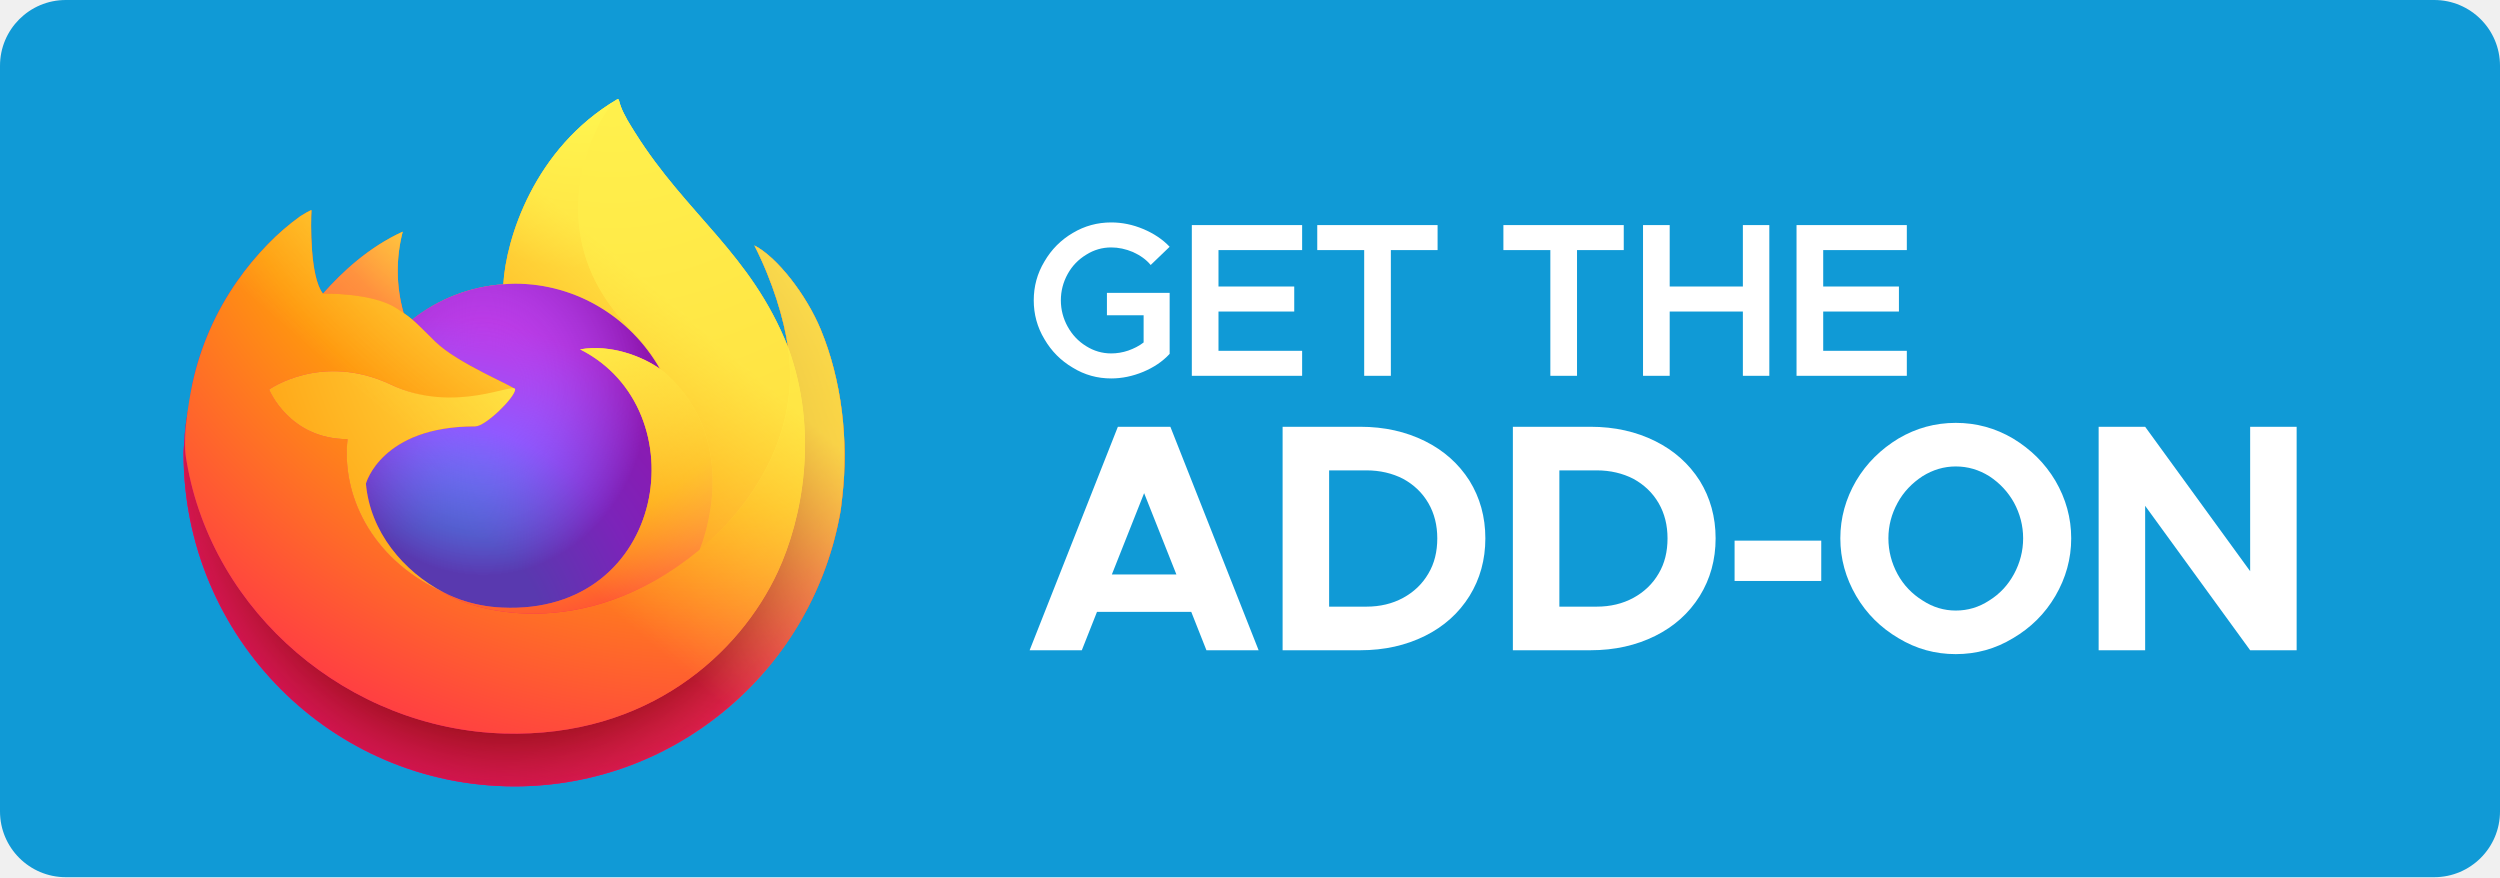
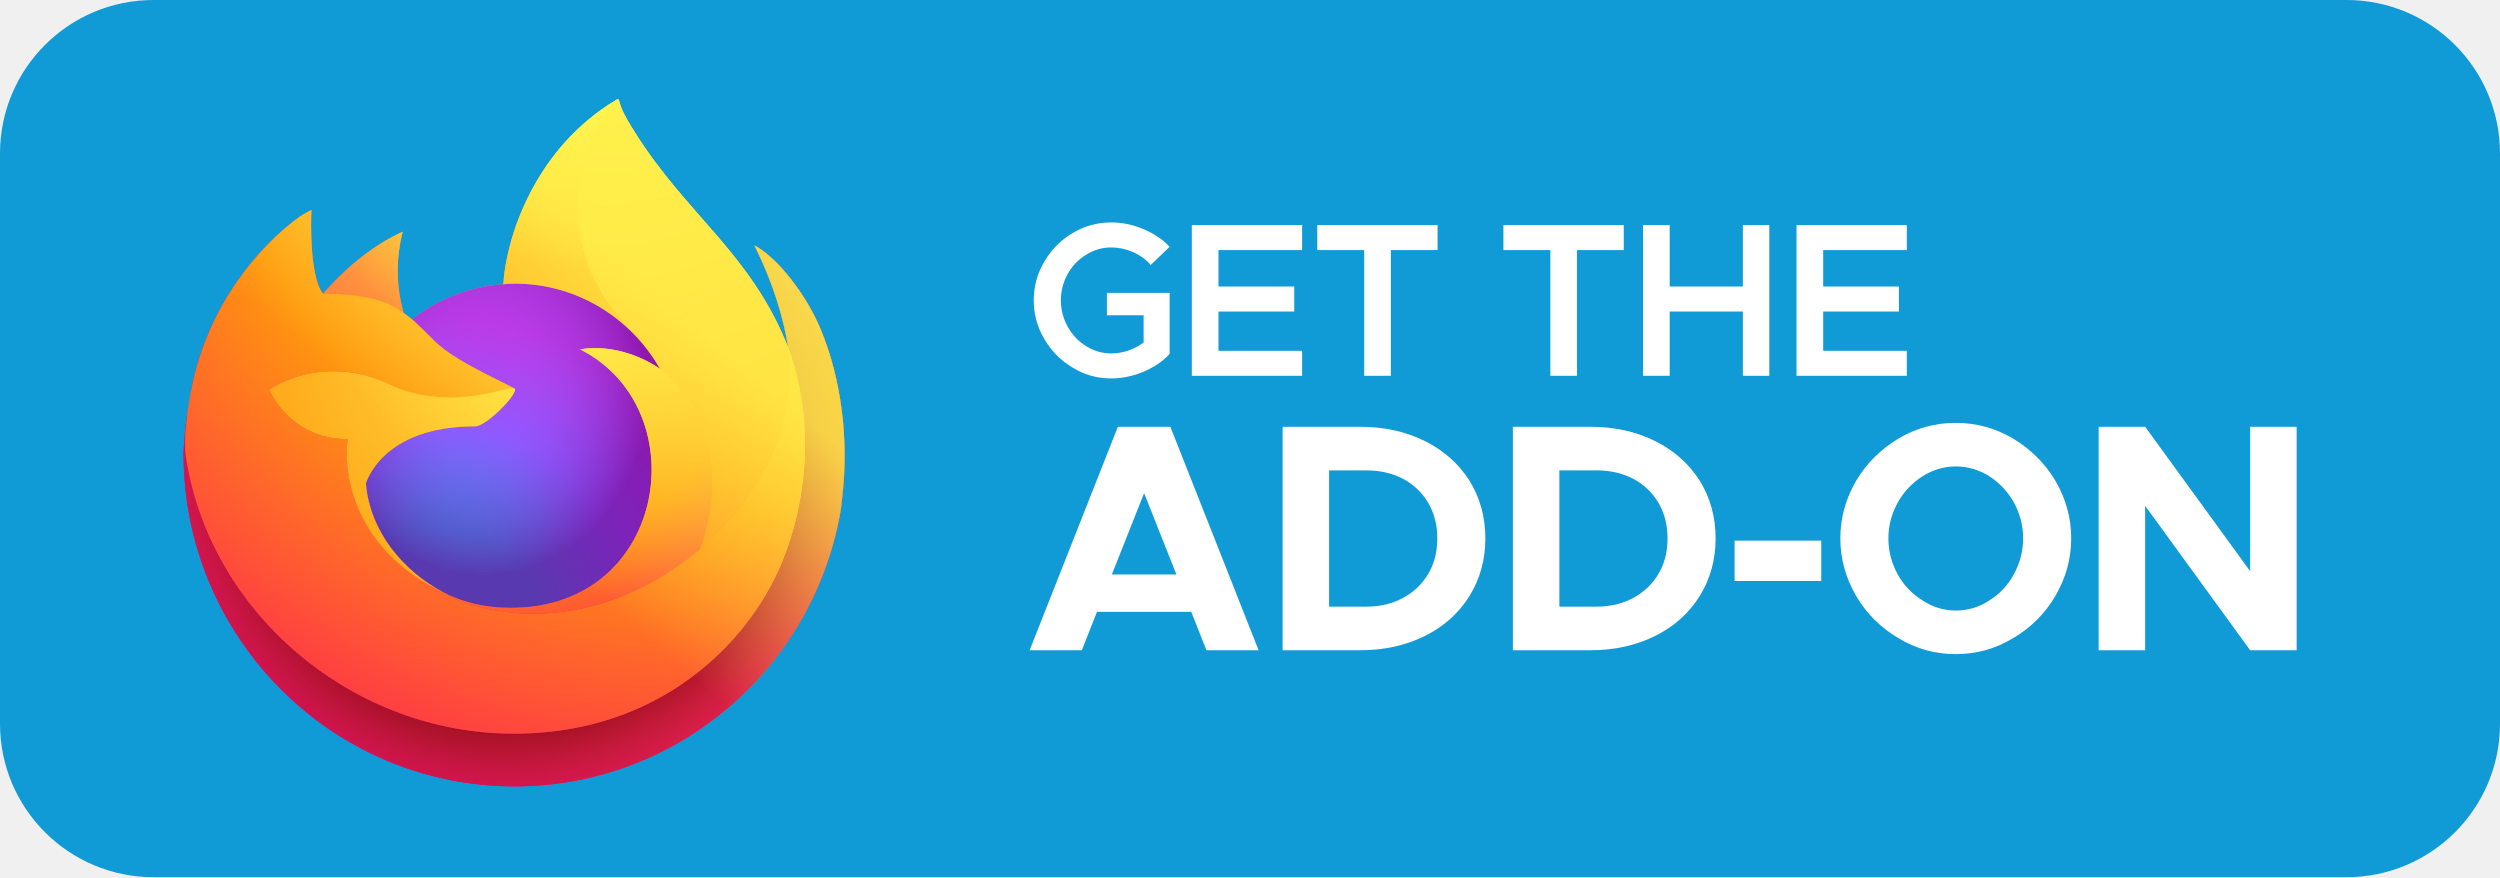
<svg xmlns="http://www.w3.org/2000/svg" width="114" height="40" viewBox="0 0 114 40" fill="none">
-   <rect width="114" height="40" rx="3" fill="#109AD6" />
+   <rect width="114" height="40" rx="7" fill="#109AD6" />
  <path fill-rule="evenodd" clip-rule="evenodd" d="M89.183 29.828C88.245 29.828 87.38 29.591 86.572 29.102C85.765 28.627 85.116 27.989 84.64 27.174C84.164 26.358 83.919 25.483 83.919 24.548C83.919 23.614 84.164 22.739 84.64 21.923C85.116 21.122 85.765 20.484 86.572 19.995C87.38 19.52 88.245 19.283 89.183 19.283C90.12 19.283 90.986 19.52 91.793 19.995C92.601 20.484 93.25 21.122 93.726 21.923C94.202 22.739 94.447 23.614 94.447 24.548C94.447 25.483 94.202 26.358 93.726 27.174C93.25 27.989 92.601 28.627 91.793 29.102C90.986 29.591 90.12 29.828 89.183 29.828ZM89.183 27.841C89.731 27.841 90.236 27.693 90.712 27.381C91.187 27.085 91.562 26.684 91.836 26.18C92.11 25.675 92.255 25.127 92.255 24.548C92.255 23.97 92.11 23.421 91.836 22.917C91.562 22.427 91.187 22.027 90.712 21.715C90.236 21.419 89.731 21.27 89.183 21.27C88.649 21.27 88.144 21.419 87.668 21.715C87.192 22.027 86.803 22.427 86.529 22.932C86.255 23.436 86.111 23.97 86.111 24.548C86.111 25.127 86.255 25.675 86.529 26.18C86.803 26.684 87.192 27.085 87.668 27.381C88.144 27.693 88.649 27.841 89.183 27.841Z" fill="white" />
  <path fill-rule="evenodd" clip-rule="evenodd" d="M54.321 27.901L55.013 29.651H57.393L53.369 19.461H50.975L46.951 29.651H49.331L50.023 27.901H54.321ZM52.172 22.487L53.643 26.195H50.701L52.172 22.487Z" fill="white" />
  <path fill-rule="evenodd" clip-rule="evenodd" d="M64.978 20.114C64.112 19.684 63.131 19.461 62.035 19.461H58.487V29.651H62.035C63.131 29.651 64.112 29.428 64.978 28.998C65.843 28.568 66.521 27.96 67.011 27.174C67.487 26.403 67.732 25.528 67.732 24.549C67.732 23.57 67.487 22.695 67.011 21.924C66.521 21.152 65.843 20.544 64.978 20.114ZM63.982 27.263C63.492 27.53 62.929 27.663 62.309 27.663H60.608V21.449H62.309C62.929 21.449 63.492 21.582 63.982 21.834C64.473 22.102 64.862 22.472 65.136 22.947C65.41 23.422 65.54 23.956 65.54 24.549C65.54 25.157 65.41 25.691 65.136 26.151C64.862 26.625 64.473 26.996 63.982 27.263Z" fill="white" />
  <path fill-rule="evenodd" clip-rule="evenodd" d="M72.535 19.461C73.631 19.461 74.612 19.684 75.477 20.114C76.342 20.544 77.02 21.152 77.51 21.924C77.986 22.695 78.232 23.57 78.232 24.549C78.232 25.528 77.986 26.403 77.51 27.174C77.02 27.96 76.342 28.568 75.477 28.998C74.612 29.428 73.631 29.651 72.535 29.651H68.987V19.461H72.535ZM72.809 27.663C73.429 27.663 73.992 27.53 74.482 27.263C74.972 26.996 75.362 26.625 75.636 26.151C75.91 25.691 76.039 25.157 76.039 24.549C76.039 23.956 75.91 23.422 75.636 22.947C75.362 22.472 74.972 22.102 74.482 21.834C73.992 21.582 73.429 21.449 72.809 21.449H71.107V27.663H72.809Z" fill="white" />
  <path d="M79.097 24.653H83.049V26.492H79.097V24.653Z" fill="white" />
  <path d="M97.819 19.461H95.698V29.651H97.819V23.066L102.607 29.651H104.727V19.461H102.607V26.047L97.819 19.461Z" fill="white" />
  <path d="M53.336 13.354H50.476V14.375H52.149V15.616C51.945 15.776 51.702 15.896 51.449 15.986C51.186 16.076 50.924 16.116 50.671 16.116C50.262 16.116 49.883 16.006 49.532 15.786C49.172 15.566 48.89 15.265 48.686 14.895C48.482 14.525 48.375 14.125 48.375 13.695C48.375 13.264 48.482 12.864 48.686 12.494C48.89 12.124 49.172 11.834 49.532 11.614C49.883 11.393 50.262 11.283 50.671 11.283C51.001 11.283 51.332 11.353 51.663 11.493C51.994 11.644 52.266 11.834 52.471 12.084L53.336 11.253C53.015 10.913 52.607 10.643 52.13 10.443C51.653 10.243 51.167 10.143 50.671 10.143C50.038 10.143 49.455 10.303 48.919 10.623C48.375 10.943 47.947 11.373 47.626 11.924C47.295 12.474 47.139 13.064 47.139 13.695C47.139 14.325 47.295 14.915 47.626 15.466C47.947 16.016 48.375 16.446 48.919 16.766C49.455 17.096 50.038 17.257 50.671 17.257C51.157 17.257 51.644 17.157 52.13 16.956C52.607 16.756 53.015 16.486 53.336 16.136V13.354Z" fill="white" />
  <path d="M55.563 11.404H59.377V10.264H54.347V17.137H59.377V15.997H55.563V14.206H59.017V13.065H55.563V11.404Z" fill="white" />
  <path d="M62.207 11.404H60.067V10.264H65.554V11.404H63.423V17.137H62.207V11.404Z" fill="white" />
  <path d="M68.555 11.404H70.696V17.137H71.912V11.404H74.043V10.264H68.555V11.404Z" fill="white" />
  <path d="M79.475 10.264H80.681V17.137H79.475V14.206H76.138V17.137H74.922V10.264H76.138V13.065H79.475V10.264Z" fill="white" />
  <path d="M83.138 11.404H86.951V10.264H81.922V17.137H86.951V15.997H83.138V14.206H86.591V13.065H83.138V11.404Z" fill="white" />
-   <path d="M37.429 15.035C36.773 13.448 35.445 11.734 34.401 11.193C35.251 12.867 35.742 14.546 35.93 15.8C35.93 15.803 35.931 15.809 35.933 15.825C34.226 11.547 31.332 9.821 28.969 6.065C28.85 5.875 28.73 5.684 28.613 5.484C28.554 5.381 28.499 5.276 28.447 5.17C28.349 4.979 28.273 4.777 28.222 4.569C28.223 4.549 28.207 4.531 28.187 4.528C28.178 4.526 28.168 4.526 28.159 4.528C28.157 4.529 28.154 4.532 28.152 4.532C28.148 4.534 28.144 4.537 28.14 4.539C28.142 4.536 28.146 4.531 28.147 4.53C24.355 6.764 23.069 10.895 22.951 12.962C21.437 13.067 19.989 13.628 18.797 14.572C18.672 14.466 18.542 14.367 18.406 14.275C18.062 13.065 18.048 11.784 18.364 10.565C16.813 11.275 15.607 12.398 14.731 13.389H14.724C14.126 12.627 14.168 10.112 14.202 9.587C14.195 9.555 13.755 9.817 13.698 9.856C13.17 10.235 12.676 10.661 12.223 11.127C11.707 11.653 11.236 12.222 10.813 12.827C10.813 12.828 10.813 12.829 10.813 12.829C10.813 12.829 10.813 12.828 10.813 12.827C9.843 14.21 9.155 15.774 8.788 17.426C8.781 17.459 8.775 17.493 8.768 17.526C8.74 17.66 8.637 18.329 8.619 18.474C8.618 18.485 8.617 18.496 8.616 18.507C8.484 19.198 8.402 19.898 8.371 20.602C8.371 20.627 8.37 20.653 8.37 20.679C8.37 29.062 15.127 35.858 23.463 35.858C30.928 35.858 37.126 30.408 38.34 23.248C38.365 23.053 38.386 22.858 38.408 22.662C38.708 20.059 38.375 17.323 37.429 15.035ZM20.033 26.916C20.104 26.95 20.17 26.988 20.243 27.02C20.246 27.022 20.25 27.024 20.253 27.026C20.179 26.991 20.106 26.954 20.033 26.916ZM35.934 15.829L35.932 15.814C35.933 15.82 35.934 15.825 35.934 15.831L35.934 15.829Z" fill="url(#paint0_linear_4_227)" />
-   <path d="M37.429 15.034C36.773 13.447 35.444 11.734 34.401 11.193C35.25 12.867 35.742 14.546 35.93 15.8C35.93 15.796 35.93 15.803 35.932 15.814C35.933 15.819 35.934 15.825 35.934 15.831C37.358 19.713 36.583 23.662 35.465 26.075C33.735 29.808 29.548 33.635 22.994 33.448C15.912 33.246 9.674 27.961 8.509 21.039C8.297 19.948 8.509 19.393 8.616 18.507C8.486 19.19 8.437 19.388 8.371 20.602C8.371 20.628 8.37 20.653 8.37 20.679C8.37 29.062 15.127 35.858 23.463 35.858C30.928 35.858 37.126 30.407 38.339 23.248C38.365 23.053 38.386 22.858 38.408 22.662C38.708 20.059 38.375 17.323 37.429 15.034Z" fill="url(#paint1_radial_4_227)" />
-   <path d="M37.429 15.034C36.773 13.447 35.444 11.734 34.401 11.193C35.25 12.867 35.742 14.546 35.93 15.8C35.93 15.796 35.93 15.803 35.932 15.814C35.933 15.819 35.934 15.825 35.934 15.831C37.358 19.713 36.583 23.662 35.465 26.075C33.735 29.808 29.548 33.635 22.994 33.448C15.912 33.246 9.674 27.961 8.509 21.039C8.297 19.948 8.509 19.393 8.616 18.507C8.486 19.19 8.437 19.388 8.371 20.602C8.371 20.628 8.37 20.653 8.37 20.679C8.37 29.062 15.127 35.858 23.463 35.858C30.928 35.858 37.126 30.407 38.339 23.248C38.365 23.053 38.386 22.858 38.408 22.662C38.708 20.059 38.375 17.323 37.429 15.034Z" fill="url(#paint2_radial_4_227)" />
-   <path d="M30.097 16.819C30.13 16.842 30.16 16.865 30.191 16.889C29.812 16.212 29.34 15.593 28.789 15.05C24.098 10.331 27.559 4.818 28.143 4.538C28.145 4.536 28.148 4.531 28.149 4.53C24.358 6.763 23.072 10.895 22.953 12.962C23.129 12.95 23.305 12.935 23.483 12.935C26.313 12.935 28.777 14.5 30.097 16.819Z" fill="url(#paint3_radial_4_227)" />
-   <path d="M23.488 17.761C23.463 18.139 22.137 19.441 21.673 19.441C17.381 19.441 16.684 22.052 16.684 22.052C16.874 24.251 18.396 26.062 20.24 27.02C20.324 27.064 20.409 27.104 20.494 27.142C20.64 27.207 20.788 27.268 20.937 27.325C21.569 27.55 22.231 27.678 22.901 27.706C30.424 28.061 31.881 18.66 26.452 15.931C27.843 15.687 29.286 16.25 30.092 16.819C28.772 14.5 26.308 12.935 23.479 12.935C23.299 12.935 23.124 12.95 22.948 12.962C21.434 13.067 19.987 13.628 18.794 14.572C19.024 14.768 19.284 15.03 19.831 15.572C20.855 16.587 23.482 17.638 23.488 17.761Z" fill="url(#paint4_radial_4_227)" />
-   <path d="M23.488 17.761C23.463 18.139 22.137 19.441 21.673 19.441C17.381 19.441 16.684 22.052 16.684 22.052C16.874 24.251 18.396 26.062 20.24 27.02C20.324 27.064 20.409 27.104 20.494 27.142C20.64 27.207 20.788 27.268 20.937 27.325C21.569 27.55 22.231 27.678 22.901 27.706C30.424 28.061 31.881 18.66 26.452 15.931C27.843 15.687 29.286 16.25 30.092 16.819C28.772 14.5 26.308 12.935 23.479 12.935C23.299 12.935 23.124 12.95 22.948 12.962C21.434 13.067 19.987 13.628 18.794 14.572C19.024 14.768 19.284 15.03 19.831 15.572C20.855 16.587 23.482 17.638 23.488 17.761Z" fill="url(#paint5_radial_4_227)" />
-   <path d="M18.092 14.068C18.197 14.136 18.301 14.206 18.405 14.276C18.061 13.066 18.046 11.784 18.362 10.566C16.812 11.276 15.606 12.399 14.729 13.39C14.802 13.388 16.991 13.348 18.092 14.068Z" fill="url(#paint6_radial_4_227)" />
-   <path d="M8.512 21.04C9.677 27.962 15.915 33.247 22.997 33.449C29.551 33.635 33.738 29.809 35.468 26.076C36.586 23.663 37.361 19.715 35.937 15.831L35.937 15.829L35.935 15.815C35.933 15.803 35.932 15.797 35.933 15.8C35.933 15.803 35.934 15.809 35.936 15.826C36.471 19.342 34.693 22.748 31.913 25.051L31.905 25.071C26.488 29.507 21.305 27.747 20.256 27.027C20.182 26.991 20.109 26.955 20.036 26.917C16.878 25.399 15.574 22.505 15.853 20.024C13.187 20.024 12.278 17.762 12.278 17.762C12.278 17.762 14.672 16.045 17.827 17.538C20.749 18.921 23.493 17.762 23.494 17.762C23.488 17.638 20.861 16.587 19.837 15.572C19.29 15.03 19.03 14.769 18.8 14.573C18.675 14.467 18.545 14.367 18.409 14.276C18.306 14.205 18.201 14.136 18.096 14.067C16.995 13.348 14.806 13.387 14.734 13.389H14.727C14.128 12.627 14.171 10.112 14.205 9.587C14.198 9.555 13.758 9.817 13.701 9.856C13.173 10.235 12.679 10.661 12.226 11.127C11.71 11.654 11.238 12.222 10.816 12.828C10.816 12.828 10.816 12.829 10.816 12.83C10.816 12.829 10.816 12.828 10.816 12.828C9.846 14.211 9.158 15.774 8.791 17.427C8.784 17.46 8.248 19.817 8.512 21.04Z" fill="url(#paint7_radial_4_227)" />
-   <path d="M28.786 15.05C29.337 15.593 29.808 16.212 30.187 16.889C30.27 16.951 30.348 17.014 30.414 17.075C33.836 20.246 32.043 24.731 31.909 25.051C34.689 22.748 36.467 19.341 35.932 15.825C34.225 11.547 31.331 9.821 28.968 6.065C28.849 5.875 28.729 5.684 28.612 5.484C28.553 5.381 28.498 5.276 28.446 5.17C28.348 4.979 28.272 4.777 28.221 4.569C28.221 4.549 28.206 4.531 28.186 4.528C28.177 4.526 28.167 4.526 28.158 4.528C28.156 4.529 28.153 4.532 28.151 4.532C28.147 4.534 28.143 4.537 28.139 4.539C27.556 4.818 24.095 10.331 28.786 15.05Z" fill="url(#paint8_radial_4_227)" />
-   <path d="M30.412 17.076C30.346 17.015 30.269 16.952 30.186 16.889C30.155 16.866 30.125 16.843 30.092 16.82C29.286 16.25 27.843 15.688 26.453 15.931C31.881 18.661 30.424 28.061 22.901 27.706C22.232 27.679 21.57 27.55 20.938 27.325C20.788 27.269 20.64 27.208 20.494 27.143C20.409 27.104 20.324 27.064 20.24 27.021C20.243 27.023 20.247 27.025 20.25 27.027C21.299 27.747 26.483 29.507 31.899 25.071L31.907 25.051C32.041 24.732 33.834 20.247 30.412 17.076Z" fill="url(#paint9_radial_4_227)" />
-   <path d="M16.686 22.053C16.686 22.053 17.382 19.442 21.674 19.442C22.138 19.442 23.464 18.139 23.489 17.762C23.514 17.384 20.744 18.921 17.822 17.538C14.667 16.045 12.273 17.762 12.273 17.762C12.273 17.762 13.182 20.024 15.849 20.024C15.569 22.506 16.873 25.4 20.031 26.917C20.102 26.951 20.168 26.988 20.241 27.021C18.398 26.062 16.876 24.252 16.686 22.053Z" fill="url(#paint10_radial_4_227)" />
-   <path d="M37.429 15.035C36.773 13.448 35.444 11.734 34.401 11.193C35.25 12.867 35.742 14.546 35.929 15.8C35.929 15.803 35.93 15.809 35.932 15.825C34.226 11.547 31.332 9.821 28.969 6.065C28.849 5.875 28.73 5.684 28.613 5.484C28.554 5.381 28.498 5.276 28.447 5.17C28.349 4.979 28.273 4.777 28.221 4.569C28.222 4.549 28.207 4.531 28.187 4.528C28.178 4.526 28.168 4.526 28.159 4.528C28.157 4.529 28.154 4.532 28.151 4.532C28.148 4.534 28.144 4.537 28.14 4.539C28.142 4.536 28.145 4.531 28.146 4.53C24.355 6.764 23.069 10.895 22.951 12.962C23.127 12.95 23.302 12.935 23.481 12.935C26.31 12.935 28.775 14.5 30.094 16.819C29.288 16.25 27.845 15.687 26.455 15.931C31.884 18.66 30.426 28.061 22.904 27.706C22.234 27.678 21.572 27.55 20.94 27.325C20.79 27.268 20.642 27.207 20.497 27.142C20.411 27.104 20.326 27.064 20.242 27.02C20.245 27.022 20.249 27.025 20.252 27.027C20.179 26.991 20.105 26.954 20.032 26.916C20.103 26.95 20.169 26.988 20.242 27.02C18.399 26.062 16.877 24.251 16.687 22.052C16.687 22.052 17.383 19.441 21.675 19.441C22.139 19.441 23.466 18.139 23.49 17.761C23.485 17.638 20.858 16.587 19.834 15.572C19.286 15.03 19.027 14.768 18.797 14.572C18.672 14.466 18.541 14.367 18.405 14.275C18.061 13.065 18.047 11.783 18.363 10.565C16.813 11.275 15.607 12.398 14.73 13.389H14.723C14.125 12.627 14.167 10.112 14.201 9.587C14.194 9.555 13.755 9.816 13.697 9.856C13.169 10.235 12.676 10.66 12.222 11.127C11.706 11.653 11.235 12.222 10.813 12.827C10.813 12.828 10.813 12.829 10.813 12.829C10.813 12.829 10.813 12.828 10.813 12.827C9.843 14.21 9.154 15.774 8.788 17.426C8.781 17.459 8.775 17.493 8.768 17.526C8.739 17.66 8.612 18.338 8.594 18.484C8.592 18.495 8.595 18.473 8.594 18.484C8.477 19.185 8.403 19.892 8.371 20.602C8.371 20.628 8.37 20.653 8.37 20.679C8.37 29.062 15.127 35.858 23.462 35.858C30.927 35.858 37.126 30.408 38.339 23.248C38.365 23.053 38.385 22.858 38.408 22.662C38.708 20.059 38.375 17.323 37.429 15.035ZM35.932 15.814C35.932 15.82 35.933 15.825 35.934 15.831L35.934 15.829L35.932 15.814Z" fill="url(#paint11_linear_4_227)" />
+   <path d="M37.429 15.035C36.773 13.448 35.445 11.734 34.401 11.193C35.251 12.867 35.742 14.546 35.93 15.8C35.93 15.803 35.931 15.809 35.933 15.825C34.226 11.547 31.332 9.821 28.969 6.065C28.85 5.875 28.73 5.684 28.613 5.484C28.554 5.381 28.499 5.276 28.447 5.17C28.349 4.979 28.273 4.777 28.222 4.569C28.223 4.549 28.207 4.531 28.187 4.528C28.178 4.526 28.168 4.526 28.159 4.528C28.157 4.529 28.154 4.532 28.152 4.532C28.148 4.534 28.144 4.537 28.14 4.539C28.142 4.536 28.146 4.531 28.147 4.53C24.355 6.764 23.069 10.895 22.951 12.962C21.437 13.067 19.989 13.628 18.797 14.572C18.672 14.466 18.542 14.367 18.406 14.275C18.062 13.065 18.048 11.784 18.364 10.565C16.813 11.275 15.607 12.398 14.731 13.389H14.724C14.126 12.627 14.168 10.112 14.202 9.587C14.195 9.555 13.755 9.817 13.698 9.856C13.17 10.235 12.676 10.661 12.223 11.127C11.707 11.653 11.236 12.222 10.813 12.827C10.813 12.828 10.813 12.829 10.813 12.829C10.813 12.829 10.813 12.828 10.813 12.827C9.843 14.21 9.155 15.774 8.788 17.426C8.781 17.459 8.775 17.493 8.768 17.526C8.74 17.66 8.637 18.329 8.619 18.474C8.618 18.485 8.617 18.496 8.616 18.507C8.484 19.198 8.402 19.898 8.371 20.602C8.371 20.627 8.37 20.653 8.37 20.679C8.37 29.062 15.127 35.858 23.463 35.858C30.928 35.858 37.126 30.408 38.34 23.248C38.365 23.053 38.386 22.858 38.408 22.662C38.708 20.059 38.375 17.323 37.429 15.035ZM20.033 26.916C20.104 26.95 20.17 26.988 20.243 27.02C20.246 27.022 20.25 27.024 20.253 27.026C20.179 26.991 20.106 26.954 20.033 26.916ZM35.934 15.829L35.932 15.814C35.933 15.82 35.934 15.825 35.934 15.831L35.934 15.829Z" fill="url(#paint0_linear_95_67)" />
+   <path d="M37.429 15.034C36.773 13.447 35.444 11.734 34.401 11.193C35.25 12.867 35.742 14.546 35.93 15.8C35.93 15.796 35.93 15.803 35.932 15.814C35.933 15.819 35.934 15.825 35.934 15.831C37.358 19.713 36.583 23.662 35.465 26.075C33.735 29.808 29.548 33.635 22.994 33.448C15.912 33.246 9.674 27.961 8.509 21.039C8.297 19.948 8.509 19.393 8.616 18.507C8.486 19.19 8.437 19.388 8.371 20.602C8.371 20.628 8.37 20.653 8.37 20.679C8.37 29.062 15.127 35.858 23.463 35.858C30.928 35.858 37.126 30.407 38.339 23.248C38.365 23.053 38.386 22.858 38.408 22.662C38.708 20.059 38.375 17.323 37.429 15.034Z" fill="url(#paint1_radial_95_67)" />
+   <path d="M37.429 15.034C36.773 13.447 35.444 11.734 34.401 11.193C35.25 12.867 35.742 14.546 35.93 15.8C35.93 15.796 35.93 15.803 35.932 15.814C35.933 15.819 35.934 15.825 35.934 15.831C37.358 19.713 36.583 23.662 35.465 26.075C33.735 29.808 29.548 33.635 22.994 33.448C15.912 33.246 9.674 27.961 8.509 21.039C8.297 19.948 8.509 19.393 8.616 18.507C8.486 19.19 8.437 19.388 8.371 20.602C8.371 20.628 8.37 20.653 8.37 20.679C8.37 29.062 15.127 35.858 23.463 35.858C30.928 35.858 37.126 30.407 38.339 23.248C38.365 23.053 38.386 22.858 38.408 22.662C38.708 20.059 38.375 17.323 37.429 15.034Z" fill="url(#paint2_radial_95_67)" />
+   <path d="M30.097 16.819C30.13 16.842 30.16 16.865 30.191 16.889C29.812 16.212 29.34 15.593 28.789 15.05C24.098 10.331 27.559 4.818 28.143 4.538C28.145 4.536 28.148 4.531 28.149 4.53C24.358 6.763 23.072 10.895 22.953 12.962C23.129 12.95 23.305 12.935 23.483 12.935C26.313 12.935 28.777 14.5 30.097 16.819Z" fill="url(#paint3_radial_95_67)" />
+   <path d="M23.488 17.761C23.463 18.139 22.137 19.441 21.673 19.441C17.381 19.441 16.684 22.052 16.684 22.052C16.874 24.251 18.396 26.062 20.24 27.02C20.324 27.064 20.409 27.104 20.494 27.142C20.64 27.207 20.788 27.268 20.937 27.325C21.569 27.55 22.231 27.678 22.901 27.706C30.424 28.061 31.881 18.66 26.452 15.931C27.843 15.687 29.286 16.25 30.092 16.819C28.772 14.5 26.308 12.935 23.479 12.935C23.299 12.935 23.124 12.95 22.948 12.962C21.434 13.067 19.987 13.628 18.794 14.572C19.024 14.768 19.284 15.03 19.831 15.572C20.855 16.587 23.482 17.638 23.488 17.761Z" fill="url(#paint4_radial_95_67)" />
+   <path d="M23.488 17.761C23.463 18.139 22.137 19.441 21.673 19.441C17.381 19.441 16.684 22.052 16.684 22.052C16.874 24.251 18.396 26.062 20.24 27.02C20.324 27.064 20.409 27.104 20.494 27.142C20.64 27.207 20.788 27.268 20.937 27.325C21.569 27.55 22.231 27.678 22.901 27.706C30.424 28.061 31.881 18.66 26.452 15.931C27.843 15.687 29.286 16.25 30.092 16.819C28.772 14.5 26.308 12.935 23.479 12.935C23.299 12.935 23.124 12.95 22.948 12.962C21.434 13.067 19.987 13.628 18.794 14.572C19.024 14.768 19.284 15.03 19.831 15.572C20.855 16.587 23.482 17.638 23.488 17.761Z" fill="url(#paint5_radial_95_67)" />
+   <path d="M18.092 14.068C18.197 14.136 18.301 14.206 18.405 14.276C18.061 13.066 18.046 11.784 18.362 10.566C16.812 11.276 15.606 12.399 14.729 13.39C14.802 13.388 16.991 13.348 18.092 14.068Z" fill="url(#paint6_radial_95_67)" />
+   <path d="M8.512 21.04C9.677 27.962 15.915 33.247 22.997 33.449C29.551 33.635 33.738 29.809 35.468 26.076C36.586 23.663 37.361 19.715 35.937 15.831L35.937 15.829L35.935 15.815C35.933 15.803 35.932 15.797 35.933 15.8C35.933 15.803 35.934 15.809 35.936 15.826C36.471 19.342 34.693 22.748 31.913 25.051L31.905 25.071C26.488 29.507 21.305 27.747 20.256 27.027C20.182 26.991 20.109 26.955 20.036 26.917C16.878 25.399 15.574 22.505 15.853 20.024C13.187 20.024 12.278 17.762 12.278 17.762C12.278 17.762 14.672 16.045 17.827 17.538C20.749 18.921 23.493 17.762 23.494 17.762C23.488 17.638 20.861 16.587 19.837 15.572C19.29 15.03 19.03 14.769 18.8 14.573C18.675 14.467 18.545 14.367 18.409 14.276C18.306 14.205 18.201 14.136 18.096 14.067C16.995 13.348 14.806 13.387 14.734 13.389H14.727C14.128 12.627 14.171 10.112 14.205 9.587C14.198 9.555 13.758 9.817 13.701 9.856C13.173 10.235 12.679 10.661 12.226 11.127C11.71 11.654 11.238 12.222 10.816 12.828C10.816 12.828 10.816 12.829 10.816 12.83C10.816 12.829 10.816 12.828 10.816 12.828C9.846 14.211 9.158 15.774 8.791 17.427C8.784 17.46 8.248 19.817 8.512 21.04Z" fill="url(#paint7_radial_95_67)" />
+   <path d="M28.786 15.05C29.337 15.593 29.808 16.212 30.187 16.889C30.27 16.951 30.348 17.014 30.414 17.075C33.836 20.246 32.043 24.731 31.909 25.051C34.689 22.748 36.467 19.341 35.932 15.825C34.225 11.547 31.331 9.821 28.968 6.065C28.849 5.875 28.729 5.684 28.612 5.484C28.553 5.381 28.498 5.276 28.446 5.17C28.348 4.979 28.272 4.777 28.221 4.569C28.221 4.549 28.206 4.531 28.186 4.528C28.177 4.526 28.167 4.526 28.158 4.528C28.156 4.529 28.153 4.532 28.151 4.532C28.147 4.534 28.143 4.537 28.139 4.539C27.556 4.818 24.095 10.331 28.786 15.05Z" fill="url(#paint8_radial_95_67)" />
+   <path d="M30.412 17.076C30.346 17.015 30.269 16.952 30.186 16.889C30.155 16.866 30.125 16.843 30.092 16.82C29.286 16.25 27.843 15.688 26.453 15.931C31.881 18.661 30.424 28.061 22.901 27.706C22.232 27.679 21.57 27.55 20.938 27.325C20.788 27.269 20.64 27.208 20.494 27.143C20.409 27.104 20.324 27.064 20.24 27.021C20.243 27.023 20.247 27.025 20.25 27.027C21.299 27.747 26.483 29.507 31.899 25.071L31.907 25.051C32.041 24.732 33.834 20.247 30.412 17.076Z" fill="url(#paint9_radial_95_67)" />
+   <path d="M16.686 22.053C16.686 22.053 17.382 19.442 21.674 19.442C22.138 19.442 23.464 18.139 23.489 17.762C23.514 17.384 20.744 18.921 17.822 17.538C14.667 16.045 12.273 17.762 12.273 17.762C12.273 17.762 13.182 20.024 15.849 20.024C15.569 22.506 16.873 25.4 20.031 26.917C20.102 26.951 20.168 26.988 20.241 27.021C18.398 26.062 16.876 24.252 16.686 22.053Z" fill="url(#paint10_radial_95_67)" />
+   <path d="M37.429 15.035C36.773 13.448 35.444 11.734 34.401 11.193C35.25 12.867 35.742 14.546 35.929 15.8C35.929 15.803 35.93 15.809 35.932 15.825C34.226 11.547 31.332 9.821 28.969 6.065C28.849 5.875 28.73 5.684 28.613 5.484C28.554 5.381 28.498 5.276 28.447 5.17C28.349 4.979 28.273 4.777 28.221 4.569C28.222 4.549 28.207 4.531 28.187 4.528C28.178 4.526 28.168 4.526 28.159 4.528C28.157 4.529 28.154 4.532 28.151 4.532C28.148 4.534 28.144 4.537 28.14 4.539C28.142 4.536 28.145 4.531 28.146 4.53C24.355 6.764 23.069 10.895 22.951 12.962C23.127 12.95 23.302 12.935 23.481 12.935C26.31 12.935 28.775 14.5 30.094 16.819C29.288 16.25 27.845 15.687 26.455 15.931C31.884 18.66 30.426 28.061 22.904 27.706C22.234 27.678 21.572 27.55 20.94 27.325C20.79 27.268 20.642 27.208 20.497 27.142C20.411 27.104 20.326 27.064 20.242 27.02C20.245 27.022 20.249 27.025 20.252 27.027C20.179 26.991 20.105 26.954 20.032 26.916C20.103 26.95 20.169 26.988 20.242 27.02C18.399 26.062 16.877 24.251 16.687 22.052C16.687 22.052 17.383 19.441 21.675 19.441C22.139 19.441 23.466 18.139 23.49 17.761C23.485 17.638 20.858 16.587 19.834 15.572C19.286 15.03 19.027 14.768 18.797 14.572C18.672 14.466 18.541 14.367 18.405 14.275C18.061 13.065 18.047 11.783 18.363 10.565C16.813 11.275 15.607 12.398 14.73 13.389H14.723C14.125 12.627 14.167 10.112 14.201 9.587C14.194 9.555 13.755 9.816 13.697 9.856C13.169 10.235 12.676 10.66 12.222 11.127C11.706 11.653 11.235 12.222 10.813 12.827C10.813 12.828 10.813 12.829 10.813 12.829C10.813 12.829 10.813 12.828 10.813 12.827C9.843 14.21 9.154 15.774 8.788 17.426C8.781 17.459 8.775 17.493 8.768 17.526C8.739 17.66 8.612 18.338 8.594 18.484C8.592 18.495 8.595 18.473 8.594 18.484C8.477 19.185 8.403 19.892 8.371 20.602C8.371 20.628 8.37 20.653 8.37 20.679C8.37 29.062 15.127 35.858 23.462 35.858C30.927 35.858 37.126 30.408 38.339 23.248C38.365 23.053 38.385 22.858 38.408 22.662C38.708 20.059 38.375 17.323 37.429 15.035ZM35.932 15.814C35.932 15.82 35.933 15.825 35.934 15.831L35.934 15.829L35.932 15.814Z" fill="url(#paint11_linear_95_67)" />
  <defs>
-     <linearGradient id="paint0_linear_4_227" x1="34.671" y1="9.383" x2="11.062" y2="33.559" gradientUnits="userSpaceOnUse">
+     <linearGradient id="paint0_linear_95_67" x1="34.671" y1="9.383" x2="11.062" y2="33.559" gradientUnits="userSpaceOnUse">
      <stop stop-color="#FFF44F" />
      <stop offset="0.05" stop-color="#FFF44F" />
      <stop offset="0.37" stop-color="#FF980E" />
      <stop offset="0.53" stop-color="#FF3647" />
      <stop offset="0.7" stop-color="#E31587" />
      <stop offset="1" stop-color="#E31587" />
    </linearGradient>
-     <radialGradient id="paint1_radial_4_227" cx="0" cy="0" r="1" gradientUnits="userSpaceOnUse" gradientTransform="translate(34.7714 8.01062) scale(38.5859 38.8116)">
+     <radialGradient id="paint1_radial_95_67" cx="0" cy="0" r="1" gradientUnits="userSpaceOnUse" gradientTransform="translate(34.7714 8.01062) scale(38.5859 38.8116)">
      <stop stop-color="#FFBD4F" />
      <stop offset="0.13" stop-color="#FFBD4F" />
      <stop offset="0.28" stop-color="#FF980E" />
      <stop offset="0.47" stop-color="#FF3750" />
      <stop offset="0.78" stop-color="#EB0878" />
      <stop offset="0.86" stop-color="#E50080" />
      <stop offset="1" stop-color="#E50080" />
    </radialGradient>
-     <radialGradient id="paint2_radial_4_227" cx="0" cy="0" r="1" gradientUnits="userSpaceOnUse" gradientTransform="translate(23.1716 21.084) scale(38.5859 38.8116)">
+     <radialGradient id="paint2_radial_95_67" cx="0" cy="0" r="1" gradientUnits="userSpaceOnUse" gradientTransform="translate(23.1716 21.084) scale(38.5859 38.8116)">
      <stop stop-color="#960E18" />
      <stop offset="0.3" stop-color="#960E18" />
      <stop offset="0.35" stop-color="#B11927" stop-opacity="0.74" />
      <stop offset="0.43" stop-color="#DB293D" stop-opacity="0.34" />
      <stop offset="0.5" stop-color="#F5334B" stop-opacity="0.09" />
      <stop offset="0.53" stop-color="#FF3750" stop-opacity="0" />
      <stop offset="1" stop-color="#FF3750" stop-opacity="0" />
    </radialGradient>
-     <radialGradient id="paint3_radial_4_227" cx="0" cy="0" r="1" gradientUnits="userSpaceOnUse" gradientTransform="translate(26.4272 3.0468) scale(17.2015 17.3021)">
+     <radialGradient id="paint3_radial_95_67" cx="0" cy="0" r="1" gradientUnits="userSpaceOnUse" gradientTransform="translate(26.4272 3.0468) scale(17.2015 17.3021)">
      <stop stop-color="#FFF44F" />
      <stop offset="0.13" stop-color="#FFF44F" />
      <stop offset="0.53" stop-color="#FF980E" />
      <stop offset="1" stop-color="#FF980E" />
    </radialGradient>
-     <radialGradient id="paint4_radial_4_227" cx="0" cy="0" r="1" gradientUnits="userSpaceOnUse" gradientTransform="translate(19.7358 29.2099) scale(14.6945 14.7804)">
+     <radialGradient id="paint4_radial_95_67" cx="0" cy="0" r="1" gradientUnits="userSpaceOnUse" gradientTransform="translate(19.7358 29.2099) scale(14.6945 14.7804)">
      <stop stop-color="#3A8EE6" />
      <stop offset="0.35" stop-color="#3A8EE6" />
      <stop offset="0.67" stop-color="#9059FF" />
      <stop offset="1" stop-color="#C139E6" />
    </radialGradient>
-     <radialGradient id="paint5_radial_4_227" cx="0" cy="0" r="1" gradientUnits="userSpaceOnUse" gradientTransform="translate(22.0267 17.8127) scale(7.80276 8.72044)">
+     <radialGradient id="paint5_radial_95_67" cx="0" cy="0" r="1" gradientUnits="userSpaceOnUse" gradientTransform="translate(22.0267 17.8127) scale(7.80276 8.72044)">
      <stop stop-color="#9059FF" stop-opacity="0" />
      <stop offset="0.21" stop-color="#9059FF" stop-opacity="0" />
      <stop offset="0.97" stop-color="#6E008B" stop-opacity="0.6" />
      <stop offset="1" stop-color="#6E008B" stop-opacity="0.6" />
    </radialGradient>
-     <radialGradient id="paint6_radial_4_227" cx="0" cy="0" r="1" gradientUnits="userSpaceOnUse" gradientTransform="translate(22.4475 6.85604) scale(10.6967 10.7592)">
+     <radialGradient id="paint6_radial_95_67" cx="0" cy="0" r="1" gradientUnits="userSpaceOnUse" gradientTransform="translate(22.4475 6.85604) scale(10.6967 10.7592)">
      <stop stop-color="#FFE226" />
      <stop offset="0.1" stop-color="#FFE226" />
      <stop offset="0.79" stop-color="#FF7139" />
      <stop offset="1" stop-color="#FF7139" />
    </radialGradient>
-     <radialGradient id="paint7_radial_4_227" cx="0" cy="0" r="1" gradientUnits="userSpaceOnUse" gradientTransform="translate(32.1867 -0.202363) scale(50.8874 51.185)">
+     <radialGradient id="paint7_radial_95_67" cx="0" cy="0" r="1" gradientUnits="userSpaceOnUse" gradientTransform="translate(32.1867 -0.202363) scale(50.8874 51.185)">
      <stop stop-color="#FFF44F" />
      <stop offset="0.11" stop-color="#FFF44F" />
      <stop offset="0.46" stop-color="#FF980E" />
      <stop offset="0.72" stop-color="#FF3647" />
      <stop offset="0.9" stop-color="#E31587" />
      <stop offset="1" stop-color="#E31587" />
    </radialGradient>
-     <radialGradient id="paint8_radial_4_227" cx="0" cy="0" r="1" gradientUnits="userSpaceOnUse" gradientTransform="translate(27.9287 0.69678) scale(71.1733 71.5895)">
+     <radialGradient id="paint8_radial_95_67" cx="0" cy="0" r="1" gradientUnits="userSpaceOnUse" gradientTransform="translate(27.9287 0.69678) scale(71.1733 71.5895)">
      <stop stop-color="#FFF44F" />
      <stop offset="0.3" stop-color="#FF980E" />
      <stop offset="0.57" stop-color="#FF3647" />
      <stop offset="0.74" stop-color="#E31587" />
      <stop offset="1" stop-color="#E31587" />
    </radialGradient>
-     <radialGradient id="paint9_radial_4_227" cx="0" cy="0" r="1" gradientUnits="userSpaceOnUse" gradientTransform="translate(22.5561 10.7259) scale(29.2168 29.3876)">
+     <radialGradient id="paint9_radial_95_67" cx="0" cy="0" r="1" gradientUnits="userSpaceOnUse" gradientTransform="translate(22.5561 10.7259) scale(29.2168 29.3876)">
      <stop stop-color="#FFF44F" />
      <stop offset="0.14" stop-color="#FFF44F" />
      <stop offset="0.48" stop-color="#FF980E" />
      <stop offset="0.66" stop-color="#FF3647" />
      <stop offset="0.9" stop-color="#E31587" />
      <stop offset="1" stop-color="#E31587" />
    </radialGradient>
-     <radialGradient id="paint10_radial_4_227" cx="0" cy="0" r="1" gradientUnits="userSpaceOnUse" gradientTransform="translate(30.1403 12.4143) scale(35.1176 35.323)">
+     <radialGradient id="paint10_radial_95_67" cx="0" cy="0" r="1" gradientUnits="userSpaceOnUse" gradientTransform="translate(30.1403 12.4143) scale(35.1176 35.323)">
      <stop stop-color="#FFF44F" />
      <stop offset="0.09" stop-color="#FFF44F" />
      <stop offset="0.63" stop-color="#FF980E" />
      <stop offset="1" stop-color="#FF980E" />
    </radialGradient>
-     <linearGradient id="paint11_linear_4_227" x1="32.486" y1="8.913" x2="13.67" y2="30.737" gradientUnits="userSpaceOnUse">
+     <linearGradient id="paint11_linear_95_67" x1="32.486" y1="8.913" x2="13.67" y2="30.737" gradientUnits="userSpaceOnUse">
      <stop stop-color="#FFF44F" stop-opacity="0.8" />
      <stop offset="0.17" stop-color="#FFF44F" stop-opacity="0.8" />
      <stop offset="0.6" stop-color="#FFF44F" stop-opacity="0" />
      <stop offset="1" stop-color="#FFF44F" stop-opacity="0" />
    </linearGradient>
  </defs>
</svg>
